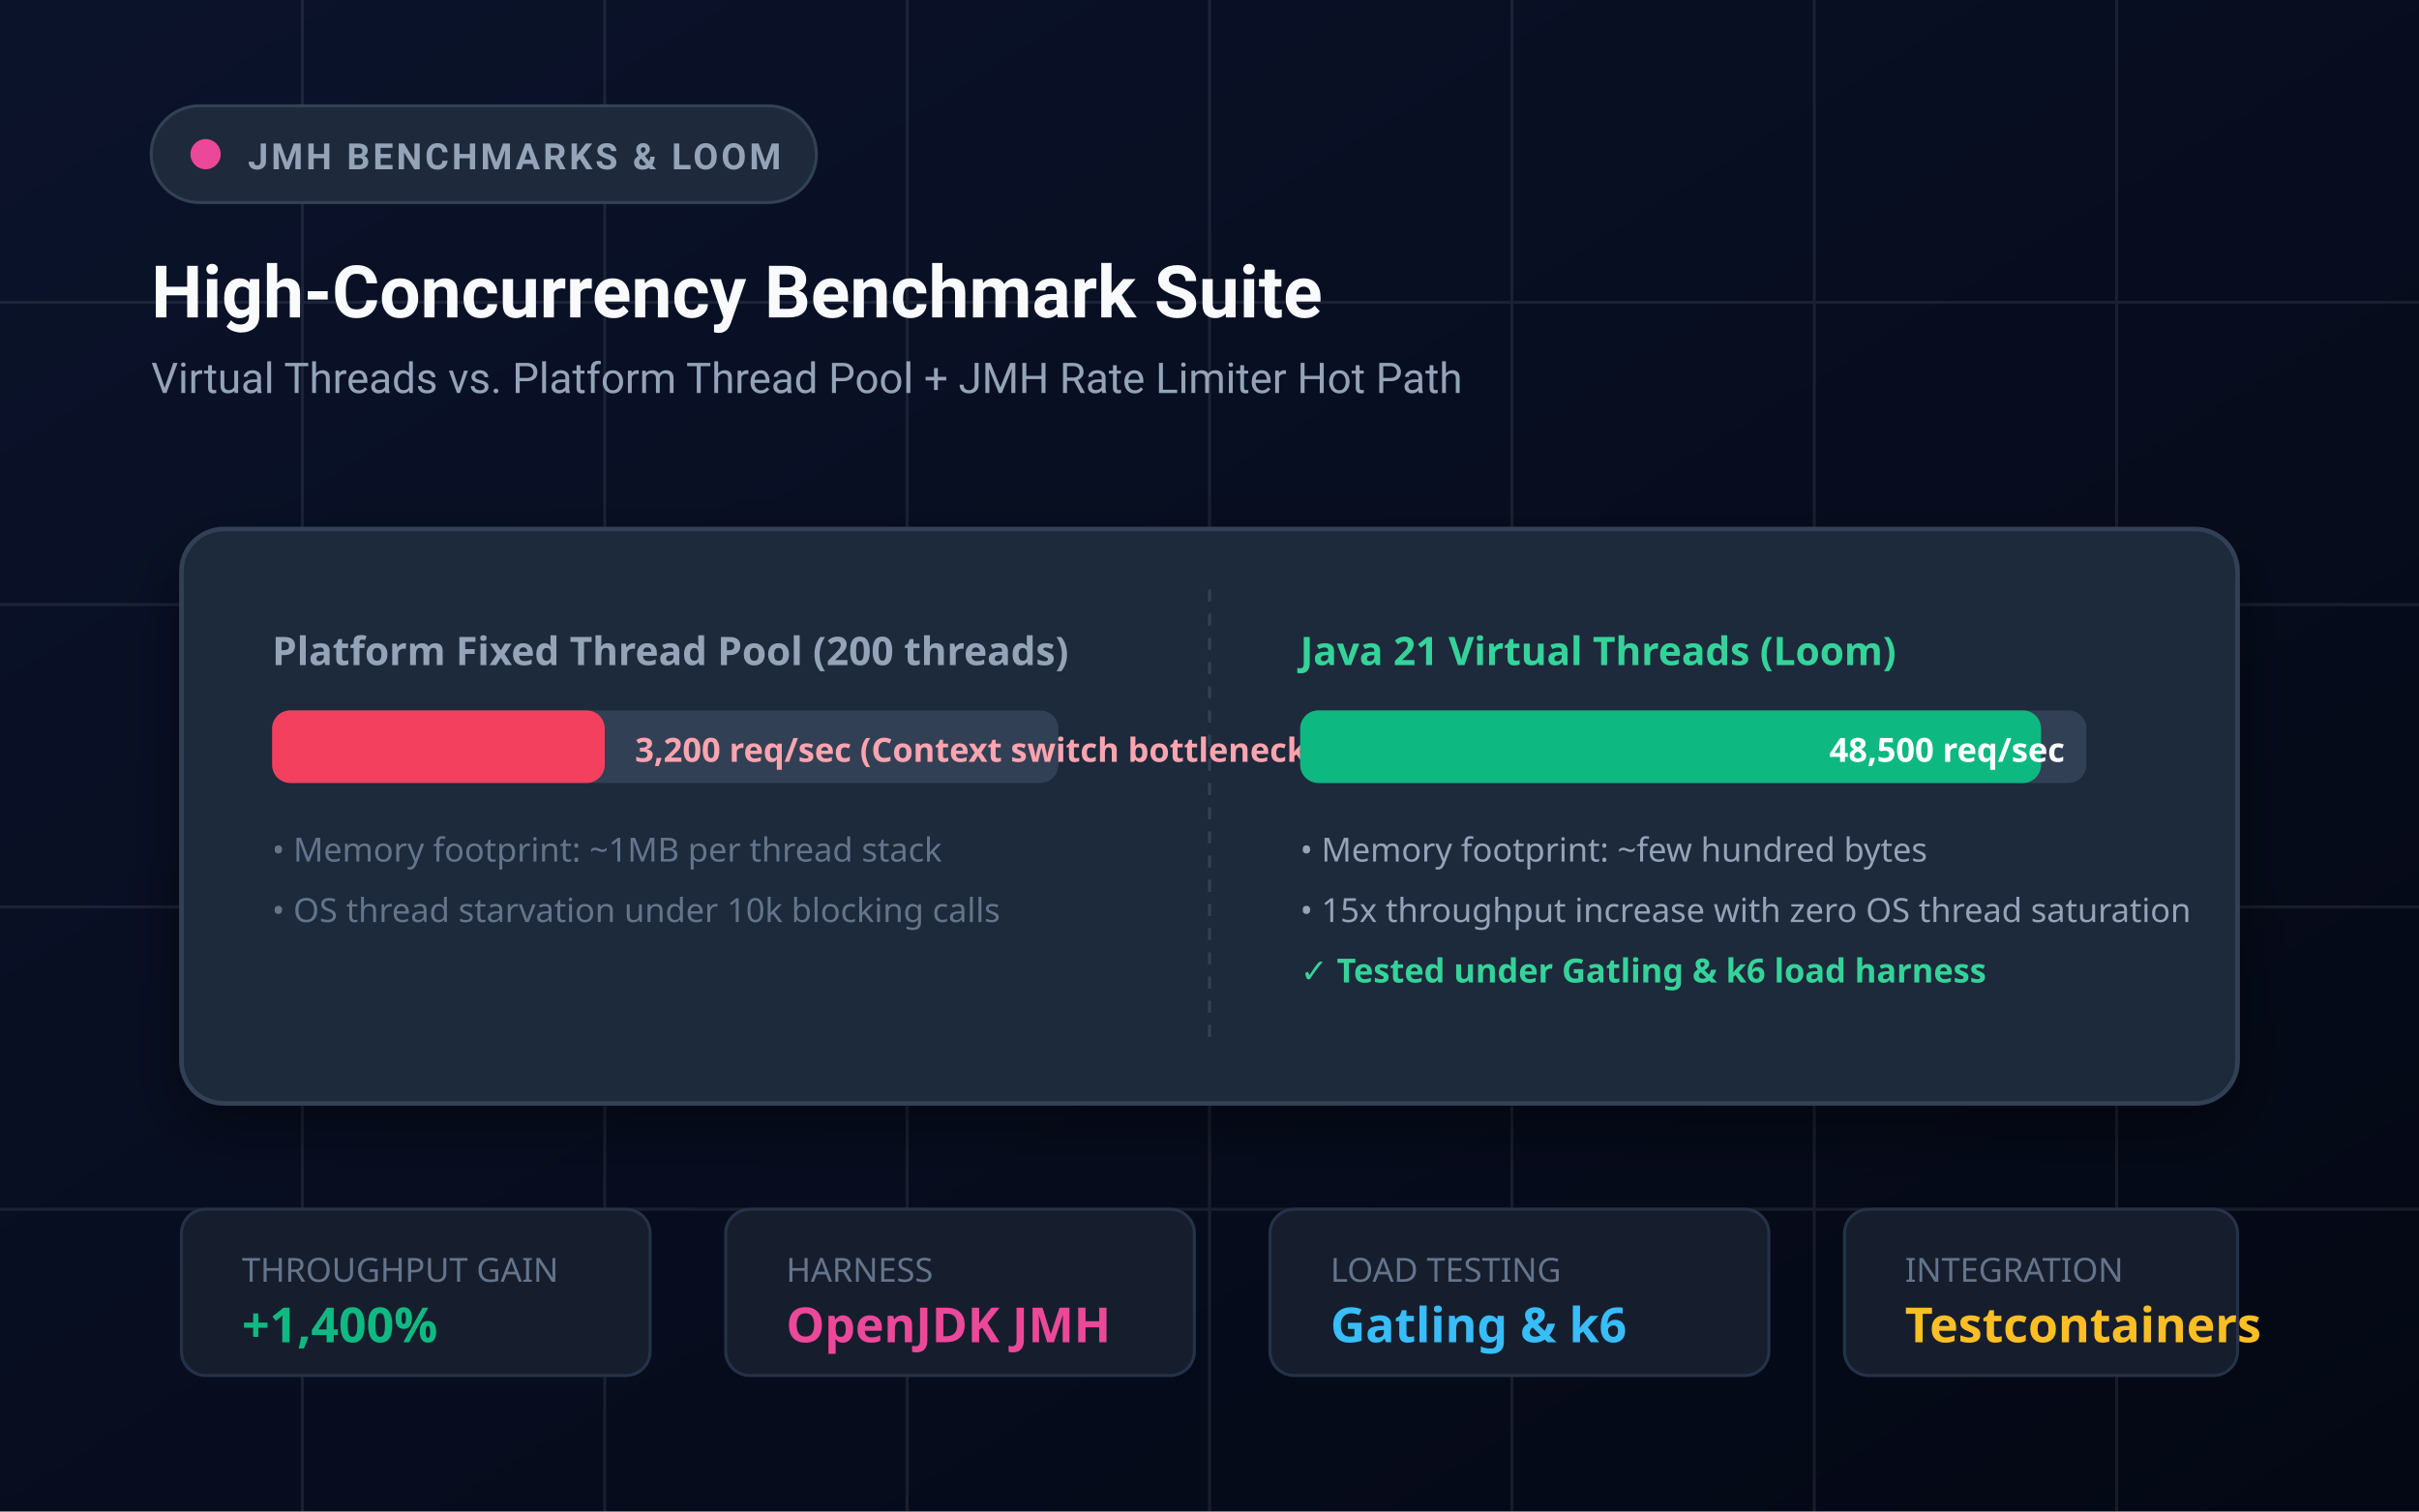
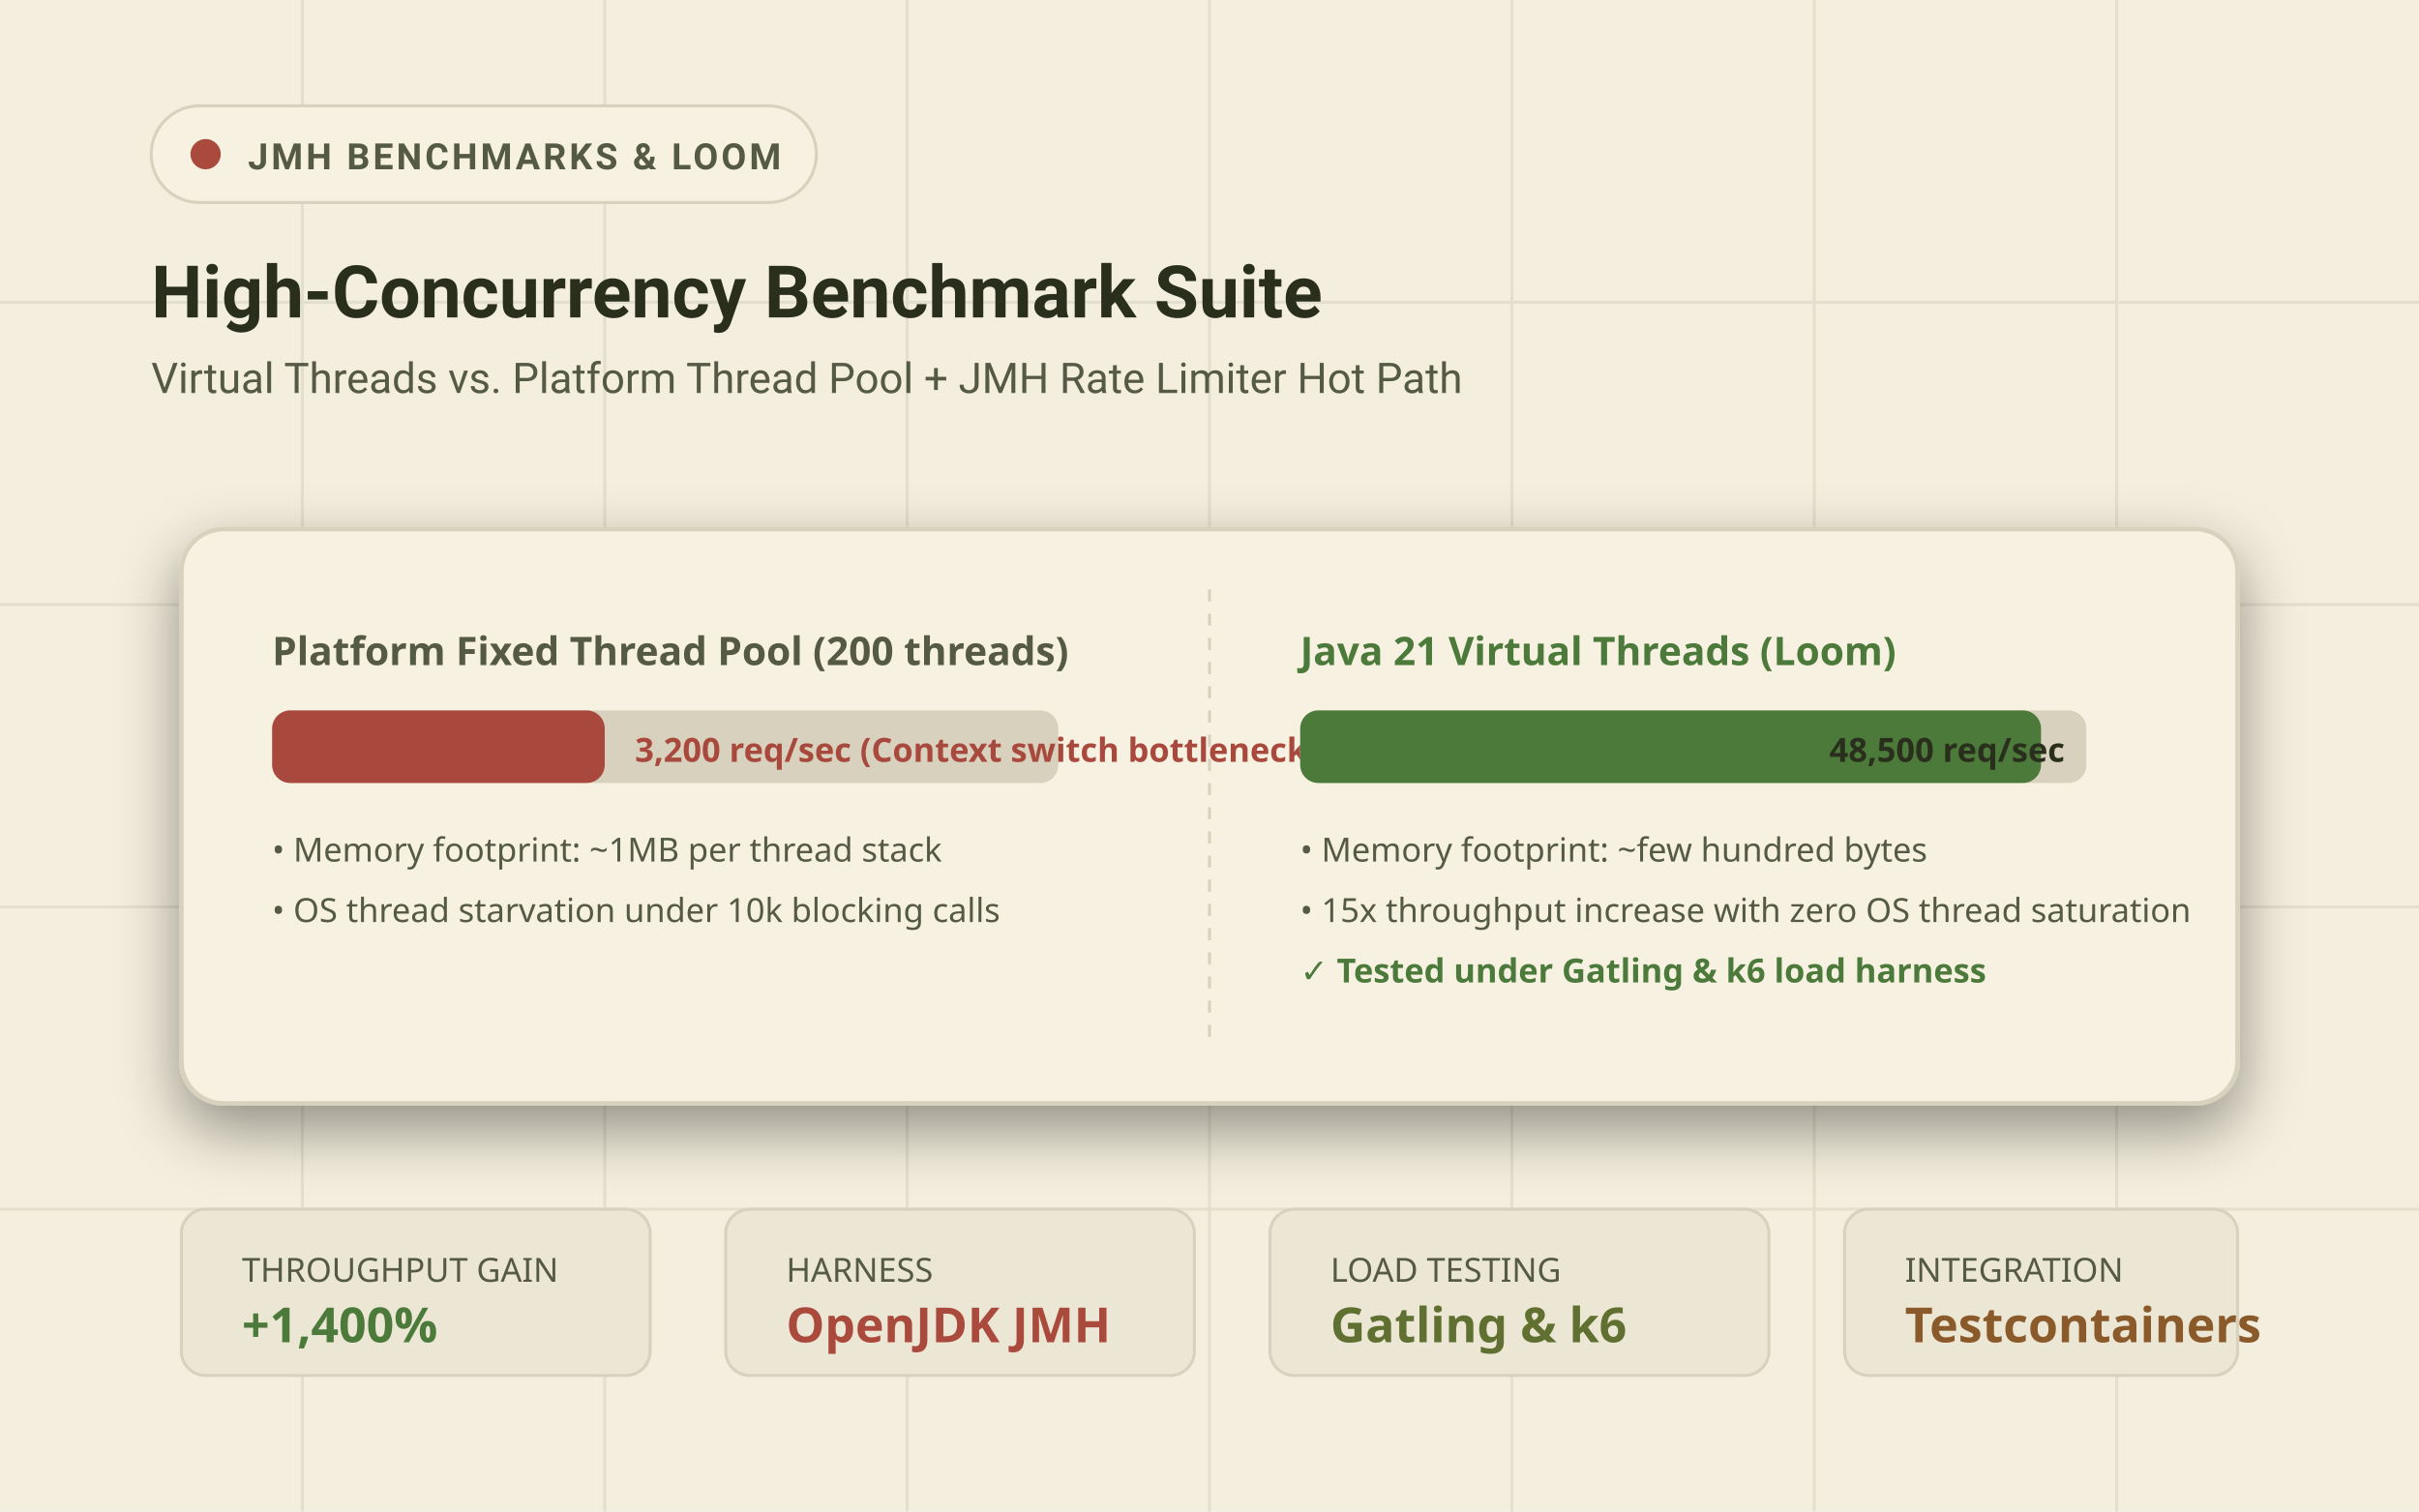
<svg xmlns="http://www.w3.org/2000/svg" viewBox="0 0 800 500" width="100%" height="100%">
  <defs>
    <linearGradient id="bm-bg" x1="0%" y1="0%" x2="100%" y2="100%">
-       <stop offset="0%" stop-color="#0b132b" />
-       <stop offset="100%" stop-color="#040814" />
+       <stop offset="0%" stop-color="#f3eedd" />
+       <stop offset="100%" stop-color="#f3eedd" />
    </linearGradient>
    <filter id="bm-shadow" x="-20%" y="-20%" width="140%" height="140%">
      <feDropShadow dx="0" dy="8" stdDeviation="10" flood-color="#000" flood-opacity="0.4" />
    </filter>
  </defs>
  <rect width="800" height="500" fill="url(#bm-bg)" />
-   <g opacity="0.08" stroke="#ffffff" stroke-width="1">
+   <g opacity="0.08" stroke="#2a2f1d" stroke-width="1">
    <line x1="100" y1="0" x2="100" y2="500" />
    <line x1="200" y1="0" x2="200" y2="500" />
    <line x1="300" y1="0" x2="300" y2="500" />
    <line x1="400" y1="0" x2="400" y2="500" />
    <line x1="500" y1="0" x2="500" y2="500" />
    <line x1="600" y1="0" x2="600" y2="500" />
    <line x1="700" y1="0" x2="700" y2="500" />
    <line x1="0" y1="100" x2="800" y2="100" />
    <line x1="0" y1="200" x2="800" y2="200" />
    <line x1="0" y1="300" x2="800" y2="300" />
    <line x1="0" y1="400" x2="800" y2="400" />
  </g>
-   <rect x="50" y="35" width="220" height="32" rx="16" fill="#1e293b" stroke="#334155" />
-   <circle cx="68" cy="51" r="5" fill="#ec4899" />
-   <text x="82" y="56" fill="#94a3b8" font-family="'Segoe UI', Roboto, sans-serif" font-size="12" font-weight="600" letter-spacing="1">JMH BENCHMARKS &amp; LOOM</text>
-   <text x="50" y="105" fill="#f8fafc" font-family="'Segoe UI', Roboto, sans-serif" font-size="24" font-weight="700">High-Concurrency Benchmark Suite</text>
-   <text x="50" y="130" fill="#94a3b8" font-family="'Segoe UI', Roboto, sans-serif" font-size="14">Virtual Threads vs. Platform Thread Pool + JMH Rate Limiter Hot Path</text>
+   <rect x="50" y="35" width="220" height="32" rx="16" fill="#f6f1e1" stroke="#d8d1bd" />
+   <circle cx="68" cy="51" r="5" fill="#a94a3d" />
+   <text x="82" y="56" fill="#555a44" font-family="'Segoe UI', Roboto, sans-serif" font-size="12" font-weight="600" letter-spacing="1">JMH BENCHMARKS &amp; LOOM</text>
+   <text x="50" y="105" fill="#2a2f1d" font-family="'Segoe UI', Roboto, sans-serif" font-size="24" font-weight="700">High-Concurrency Benchmark Suite</text>
+   <text x="50" y="130" fill="#555a44" font-family="'Segoe UI', Roboto, sans-serif" font-size="14">Virtual Threads vs. Platform Thread Pool + JMH Rate Limiter Hot Path</text>
  <g transform="translate(60, 175)" filter="url(#bm-shadow)">
-     <rect width="680" height="190" rx="14" fill="#1e293b" stroke="#334155" stroke-width="1.5" />
+     <rect width="680" height="190" rx="14" fill="#f6f1e1" stroke="#d8d1bd" stroke-width="1.5" />
    <g transform="translate(30, 25)">
-       <text x="0" y="20" fill="#94a3b8" font-family="'Segoe UI', sans-serif" font-size="13" font-weight="600">Platform Fixed Thread Pool (200 threads)</text>
-       <rect x="0" y="35" width="260" height="24" rx="6" fill="#334155" />
-       <rect x="0" y="35" width="110" height="24" rx="6" fill="#f43f5e" />
-       <text x="120" y="52" fill="#fda4af" font-family="'Segoe UI', sans-serif" font-size="11" font-weight="600">3,200 req/sec (Context switch bottleneck)</text>
-       <text x="0" y="85" fill="#64748b" font-family="'Segoe UI', sans-serif" font-size="11">• Memory footprint: ~1MB per thread stack</text>
-       <text x="0" y="105" fill="#64748b" font-family="'Segoe UI', sans-serif" font-size="11">• OS thread starvation under 10k blocking calls</text>
+       <text x="0" y="20" fill="#555a44" font-family="'Segoe UI', sans-serif" font-size="13" font-weight="600">Platform Fixed Thread Pool (200 threads)</text>
+       <rect x="0" y="35" width="260" height="24" rx="6" fill="#d8d1bd" />
+       <rect x="0" y="35" width="110" height="24" rx="6" fill="#a94a3d" />
+       <text x="120" y="52" fill="#a94a3d" font-family="'Segoe UI', sans-serif" font-size="11" font-weight="600">3,200 req/sec (Context switch bottleneck)</text>
+       <text x="0" y="85" fill="#555a44" font-family="'Segoe UI', sans-serif" font-size="11">• Memory footprint: ~1MB per thread stack</text>
+       <text x="0" y="105" fill="#555a44" font-family="'Segoe UI', sans-serif" font-size="11">• OS thread starvation under 10k blocking calls</text>
    </g>
-     <line x1="340" y1="20" x2="340" y2="170" stroke="#334155" stroke-width="1" stroke-dasharray="4,4" />
+     <line x1="340" y1="20" x2="340" y2="170" stroke="#d8d1bd" stroke-width="1" stroke-dasharray="4,4" />
    <g transform="translate(370, 25)">
-       <text x="0" y="20" fill="#34d399" font-family="'Segoe UI', sans-serif" font-size="13" font-weight="700">Java 21 Virtual Threads (Loom)</text>
-       <rect x="0" y="35" width="260" height="24" rx="6" fill="#334155" />
-       <rect x="0" y="35" width="245" height="24" rx="6" fill="#10b981" />
-       <text x="175" y="52" fill="#ffffff" font-family="'Segoe UI', sans-serif" font-size="11" font-weight="700">48,500 req/sec</text>
-       <text x="0" y="85" fill="#94a3b8" font-family="'Segoe UI', sans-serif" font-size="11">• Memory footprint: ~few hundred bytes</text>
-       <text x="0" y="105" fill="#94a3b8" font-family="'Segoe UI', sans-serif" font-size="11">• 15x throughput increase with zero OS thread saturation</text>
-       <text x="0" y="125" fill="#34d399" font-family="'Segoe UI', sans-serif" font-size="11" font-weight="600">✓ Tested under Gatling &amp; k6 load harness</text>
+       <text x="0" y="20" fill="#4c7a3a" font-family="'Segoe UI', sans-serif" font-size="13" font-weight="700">Java 21 Virtual Threads (Loom)</text>
+       <rect x="0" y="35" width="260" height="24" rx="6" fill="#d8d1bd" />
+       <rect x="0" y="35" width="245" height="24" rx="6" fill="#4c7a3a" />
+       <text x="175" y="52" fill="#2a2f1d" font-family="'Segoe UI', sans-serif" font-size="11" font-weight="700">48,500 req/sec</text>
+       <text x="0" y="85" fill="#555a44" font-family="'Segoe UI', sans-serif" font-size="11">• Memory footprint: ~few hundred bytes</text>
+       <text x="0" y="105" fill="#555a44" font-family="'Segoe UI', sans-serif" font-size="11">• 15x throughput increase with zero OS thread saturation</text>
+       <text x="0" y="125" fill="#4c7a3a" font-family="'Segoe UI', sans-serif" font-size="11" font-weight="600">✓ Tested under Gatling &amp; k6 load harness</text>
    </g>
  </g>
  <g transform="translate(60, 400)">
-     <rect width="155" height="55" rx="8" fill="#161e2e" stroke="#253248" />
-     <text x="20" y="24" fill="#64748b" font-family="'Segoe UI', sans-serif" font-size="11">THROUGHPUT GAIN</text>
-     <text x="20" y="44" fill="#10b981" font-family="'Segoe UI', sans-serif" font-size="16" font-weight="700">+1,400%</text>
+     <rect width="155" height="55" rx="8" fill="#ece6d4" stroke="#d8d1bd" />
+     <text x="20" y="24" fill="#555a44" font-family="'Segoe UI', sans-serif" font-size="11">THROUGHPUT GAIN</text>
+     <text x="20" y="44" fill="#4c7a3a" font-family="'Segoe UI', sans-serif" font-size="16" font-weight="700">+1,400%</text>
  </g>
  <g transform="translate(240, 400)">
-     <rect width="155" height="55" rx="8" fill="#161e2e" stroke="#253248" />
-     <text x="20" y="24" fill="#64748b" font-family="'Segoe UI', sans-serif" font-size="11">HARNESS</text>
-     <text x="20" y="44" fill="#ec4899" font-family="'Segoe UI', sans-serif" font-size="16" font-weight="700">OpenJDK JMH</text>
+     <rect width="155" height="55" rx="8" fill="#ece6d4" stroke="#d8d1bd" />
+     <text x="20" y="24" fill="#555a44" font-family="'Segoe UI', sans-serif" font-size="11">HARNESS</text>
+     <text x="20" y="44" fill="#a94a3d" font-family="'Segoe UI', sans-serif" font-size="16" font-weight="700">OpenJDK JMH</text>
  </g>
  <g transform="translate(420, 400)">
-     <rect width="165" height="55" rx="8" fill="#161e2e" stroke="#253248" />
-     <text x="20" y="24" fill="#64748b" font-family="'Segoe UI', sans-serif" font-size="11">LOAD TESTING</text>
-     <text x="20" y="44" fill="#38bdf8" font-family="'Segoe UI', sans-serif" font-size="16" font-weight="700">Gatling &amp; k6</text>
+     <rect width="165" height="55" rx="8" fill="#ece6d4" stroke="#d8d1bd" />
+     <text x="20" y="24" fill="#555a44" font-family="'Segoe UI', sans-serif" font-size="11">LOAD TESTING</text>
+     <text x="20" y="44" fill="#5f7030" font-family="'Segoe UI', sans-serif" font-size="16" font-weight="700">Gatling &amp; k6</text>
  </g>
  <g transform="translate(610, 400)">
-     <rect width="130" height="55" rx="8" fill="#161e2e" stroke="#253248" />
-     <text x="20" y="24" fill="#64748b" font-family="'Segoe UI', sans-serif" font-size="11">INTEGRATION</text>
-     <text x="20" y="44" fill="#fbbf24" font-family="'Segoe UI', sans-serif" font-size="16" font-weight="700">Testcontainers</text>
+     <rect width="130" height="55" rx="8" fill="#ece6d4" stroke="#d8d1bd" />
+     <text x="20" y="24" fill="#555a44" font-family="'Segoe UI', sans-serif" font-size="11">INTEGRATION</text>
+     <text x="20" y="44" fill="#8a5a2b" font-family="'Segoe UI', sans-serif" font-size="16" font-weight="700">Testcontainers</text>
  </g>
</svg>
